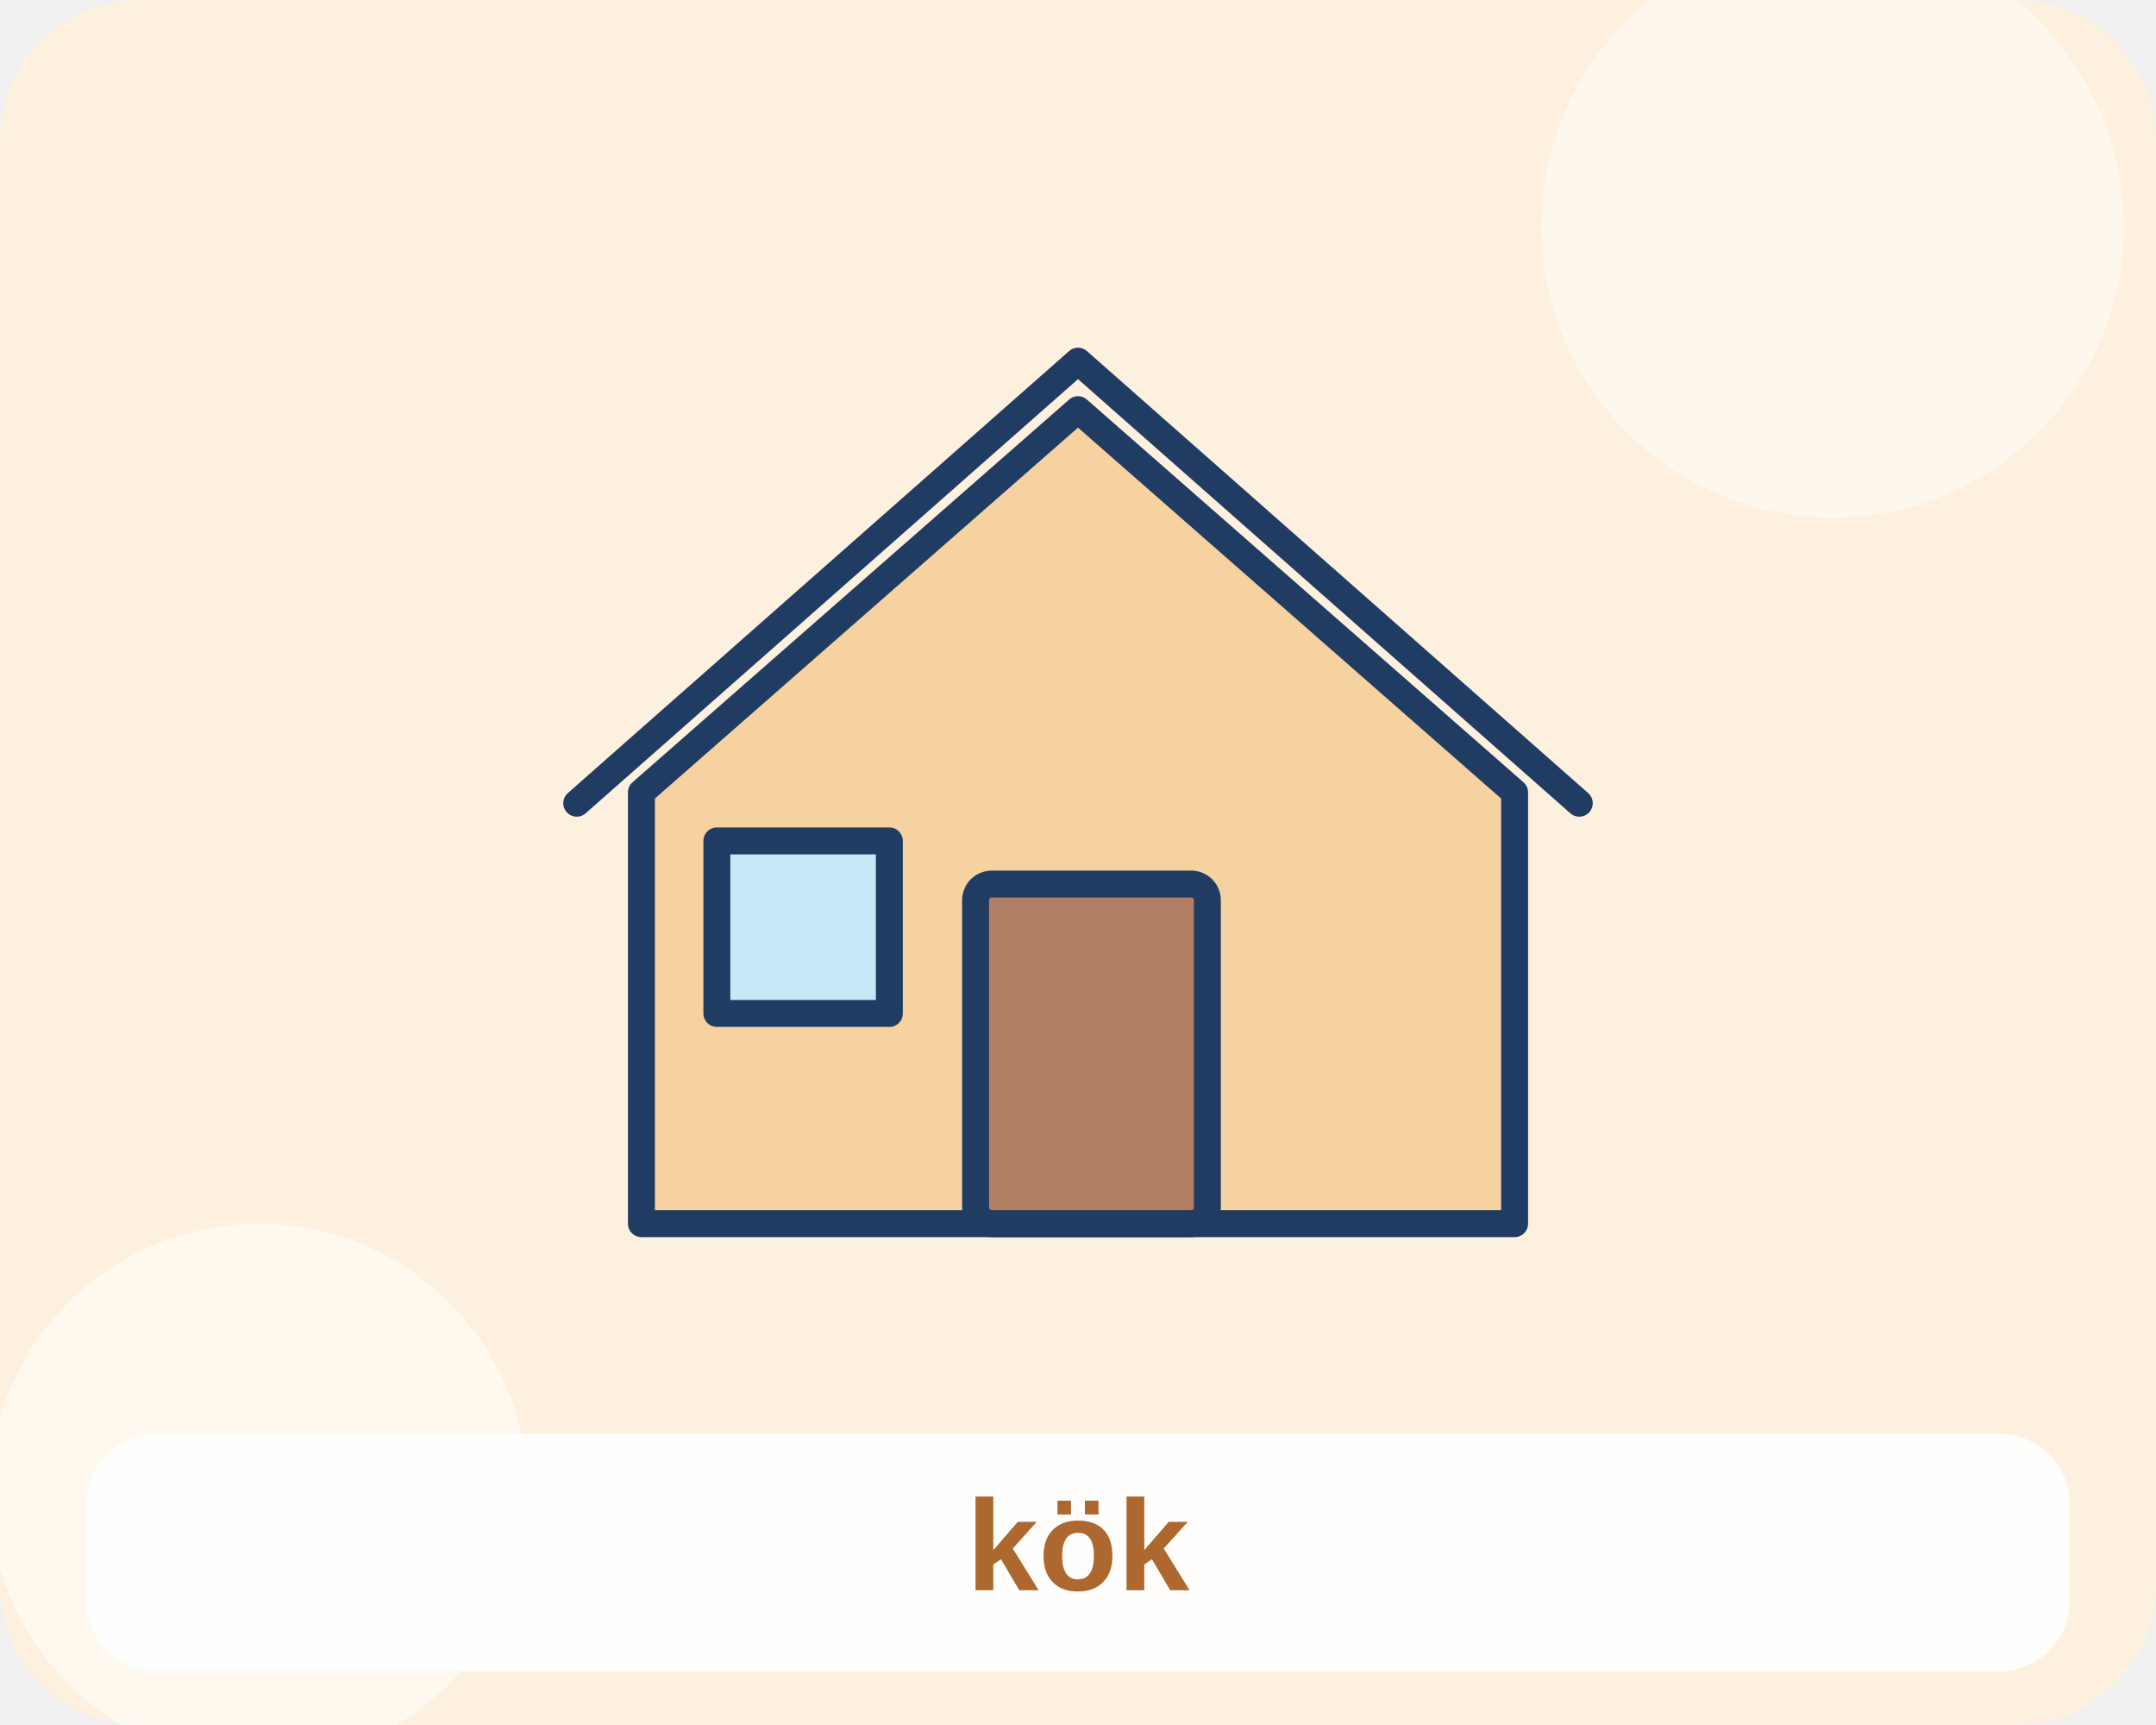
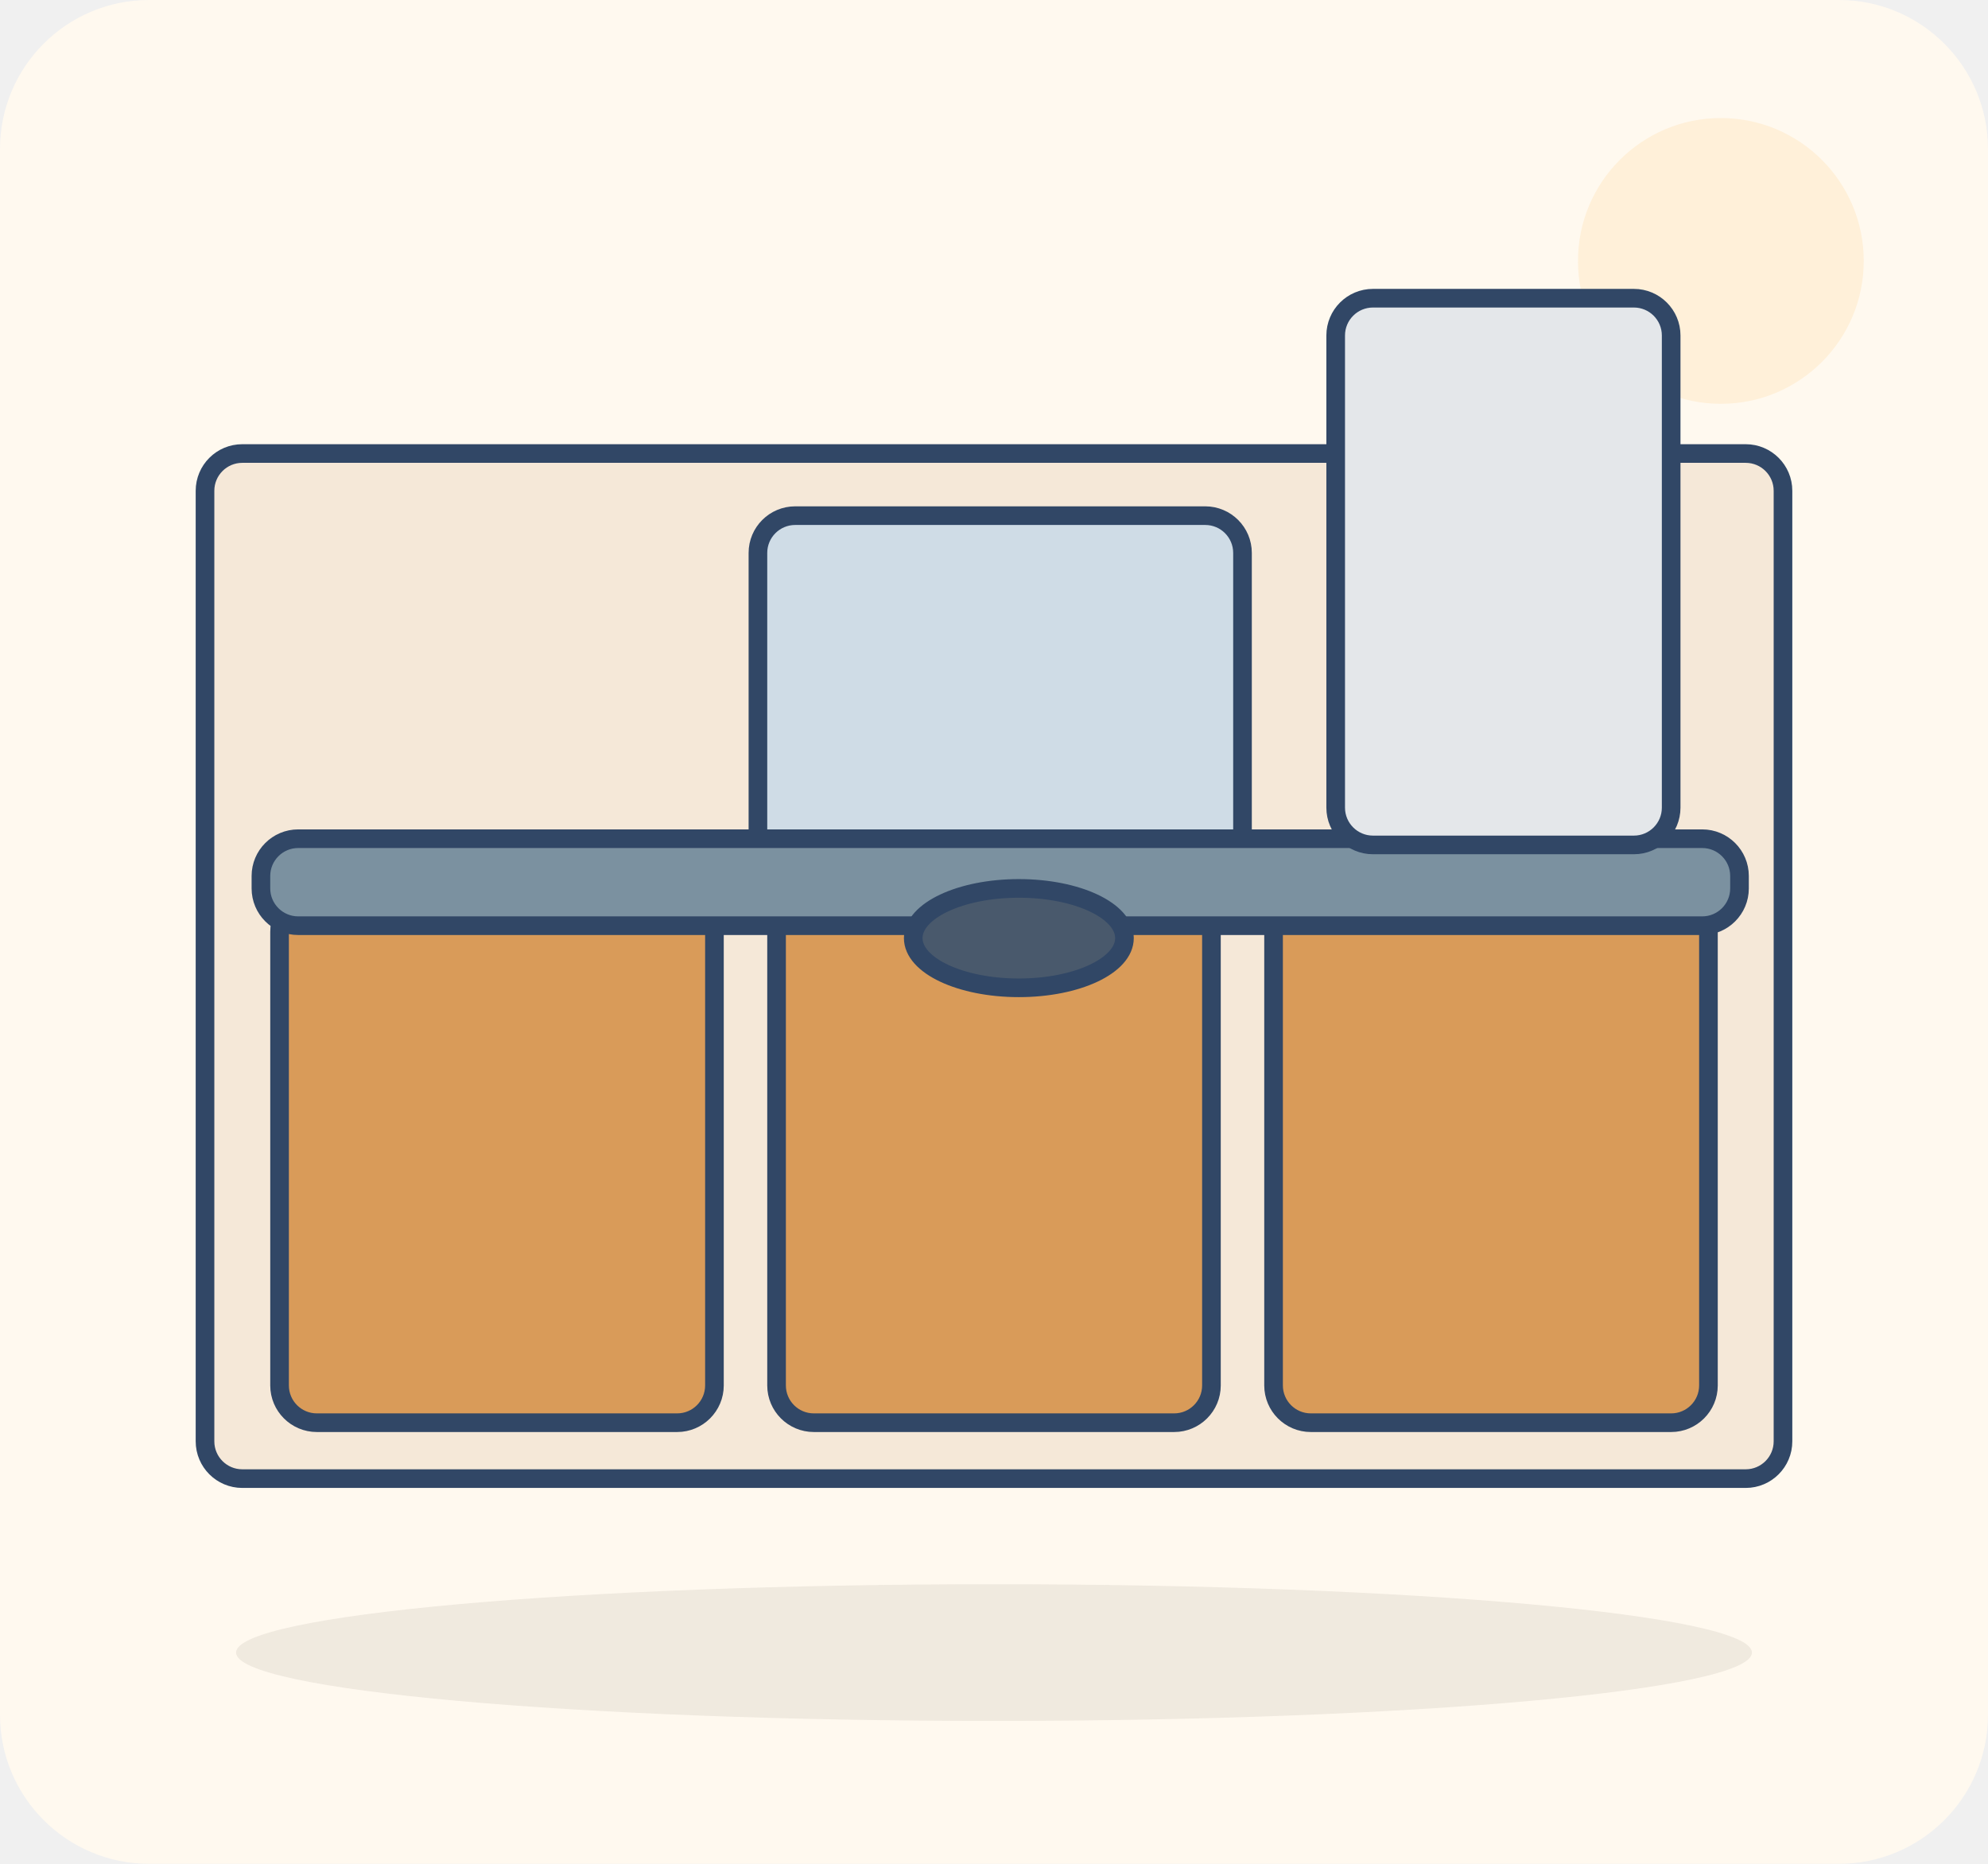
- <svg xmlns="http://www.w3.org/2000/svg" width="400" height="320" viewBox="0 0 400 320" role="img" aria-label="Illustration: kök">
-   <rect width="400" height="320" rx="26" fill="#fdf0df" />
-   <circle cx="340" cy="42" r="54" fill="#ffffff" opacity=".45" />
-   <circle cx="48" cy="277" r="50" fill="#ffffff" opacity=".5" />
-   <g transform="translate(38 1)">
-     <path d="M81 146 L162 75 L243 146 V226 H81Z" fill="#f5d2a0" stroke="#203c63" stroke-width="5" stroke-linecap="round" stroke-linejoin="round" />
-     <path d="M69 148 L162 66 L255 148" fill="none" stroke="#203c63" stroke-width="5" stroke-linecap="round" stroke-linejoin="round" />
-     <rect x="143" y="163" width="43" height="63" rx="3" fill="#b17e63" stroke="#203c63" stroke-width="5" stroke-linecap="round" stroke-linejoin="round" />
-     <rect x="95" y="155" width="32" height="32" fill="#c7e8f7" stroke="#203c63" stroke-width="5" stroke-linecap="round" stroke-linejoin="round" />
-   </g>
-   <rect x="16" y="266" width="368" height="44" rx="13" fill="#ffffff" opacity=".92" />
-   <text x="200" y="295" font-size="24" text-anchor="middle" font-family="Arial, sans-serif" font-weight="bold" fill="#ad682f">kök</text>
+ <svg xmlns="http://www.w3.org/2000/svg" width="320" height="300" viewBox="0 0 320 300">
+   <rect width="320" height="300" rx="24" fill="#fff9ef" />
+   <circle cx="277" cy="42" r="23" fill="#fff0d9" />
+   <ellipse cx="160" cy="266" rx="122" ry="11" fill="#e6dfd4" opacity=".6" />
+   <rect x="33" y="73" width="254" height="165" rx="6" fill="#f5e8d8" stroke="#314766" stroke-width="3" />
+   <rect x="45" y="144" width="70" height="85" rx="6" fill="#d99b59" stroke="#314766" stroke-width="3" />
+   <rect x="125" y="144" width="70" height="85" rx="6" fill="#d99b59" stroke="#314766" stroke-width="3" />
+   <rect x="205" y="144" width="70" height="85" rx="6" fill="#d99b59" stroke="#314766" stroke-width="3" />
+   <rect x="122" y="83" width="78" height="61" rx="6" fill="#cfdce6" stroke="#314766" stroke-width="3" />
+   <rect x="42" y="135" width="238" height="14" rx="6" fill="#7b91a0" stroke="#314766" stroke-width="3" />
+   <rect x="215" y="48" width="54" height="88" rx="6" fill="#e4e7ea" stroke="#314766" stroke-width="3" />
+   <ellipse cx="164" cy="151" rx="17" ry="8" fill="#49596c" stroke="#314766" stroke-width="3" />
</svg>
